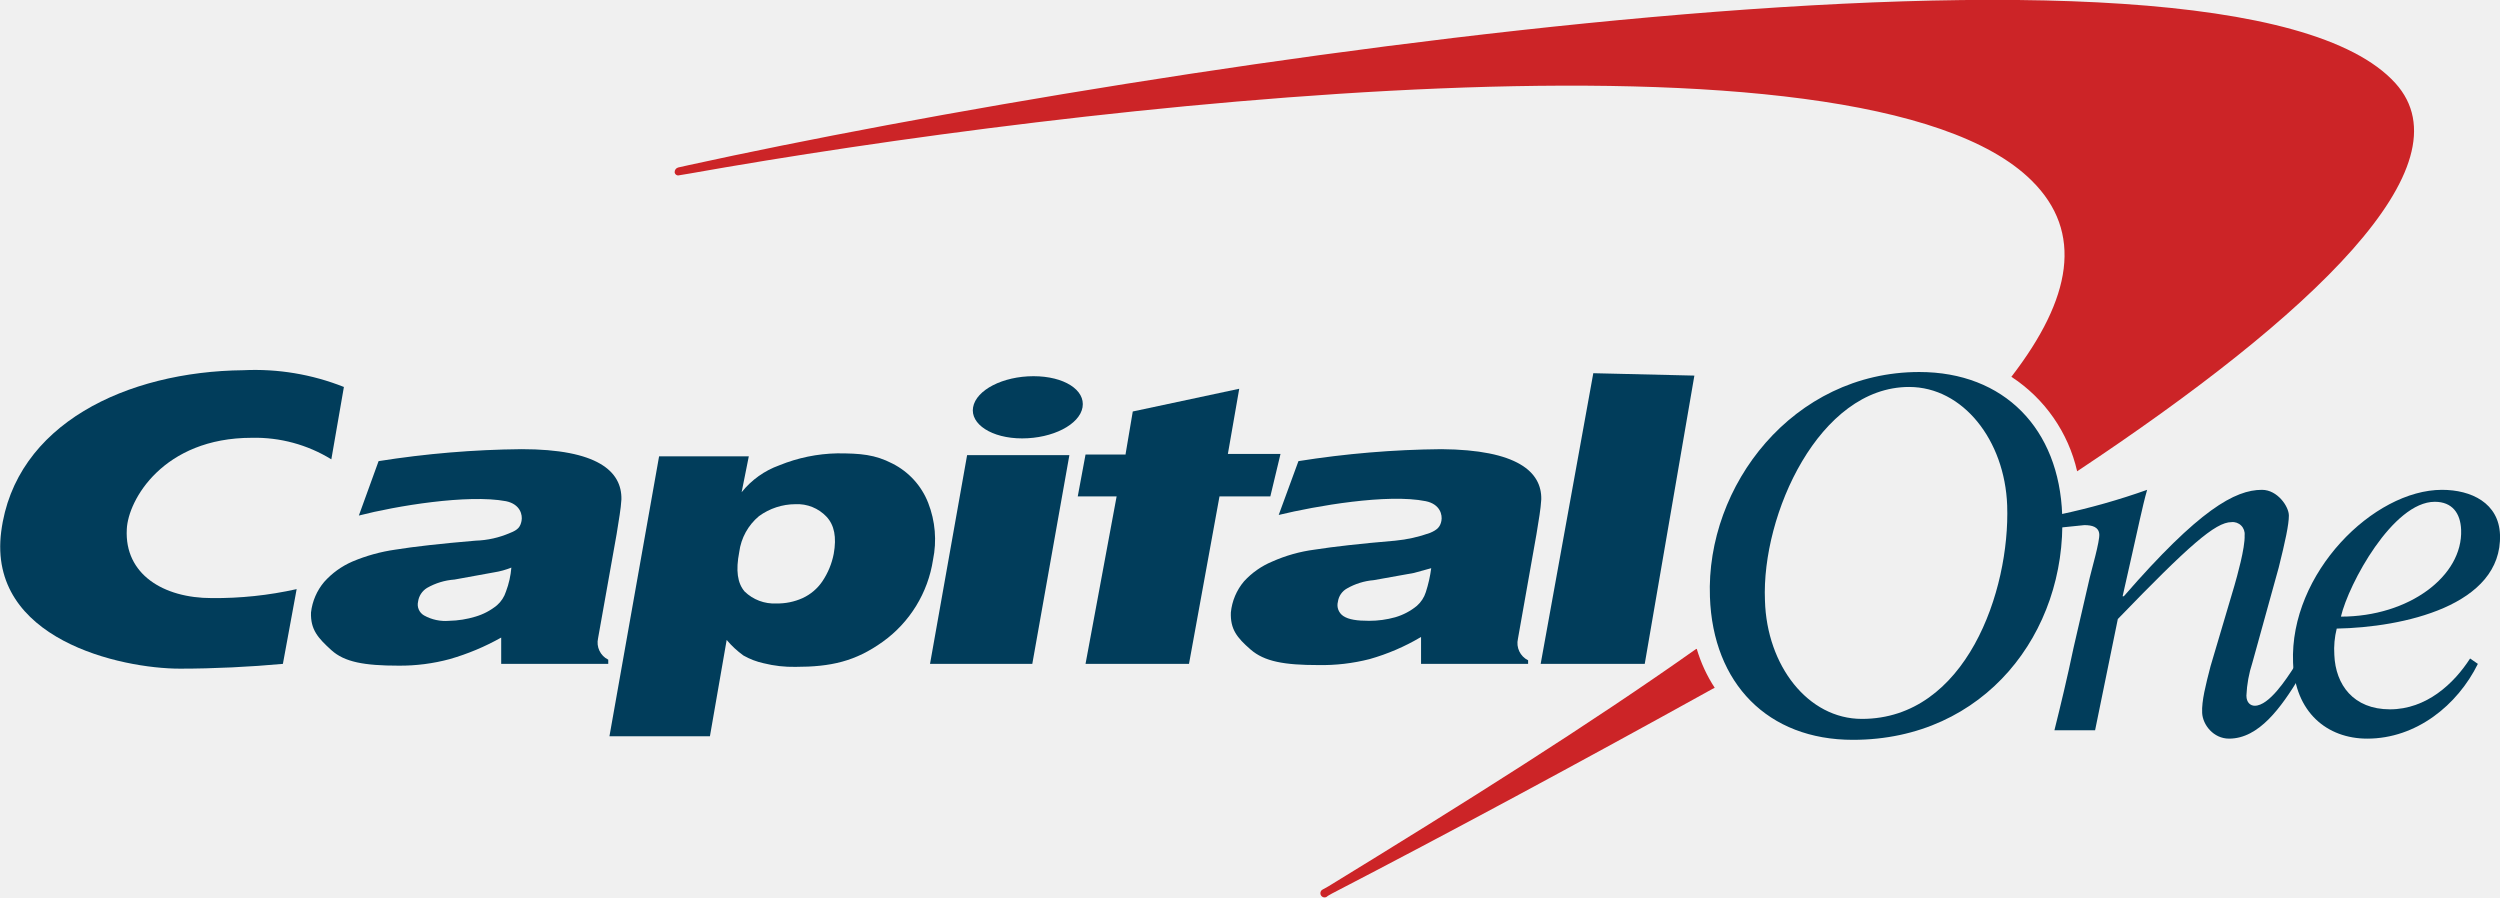
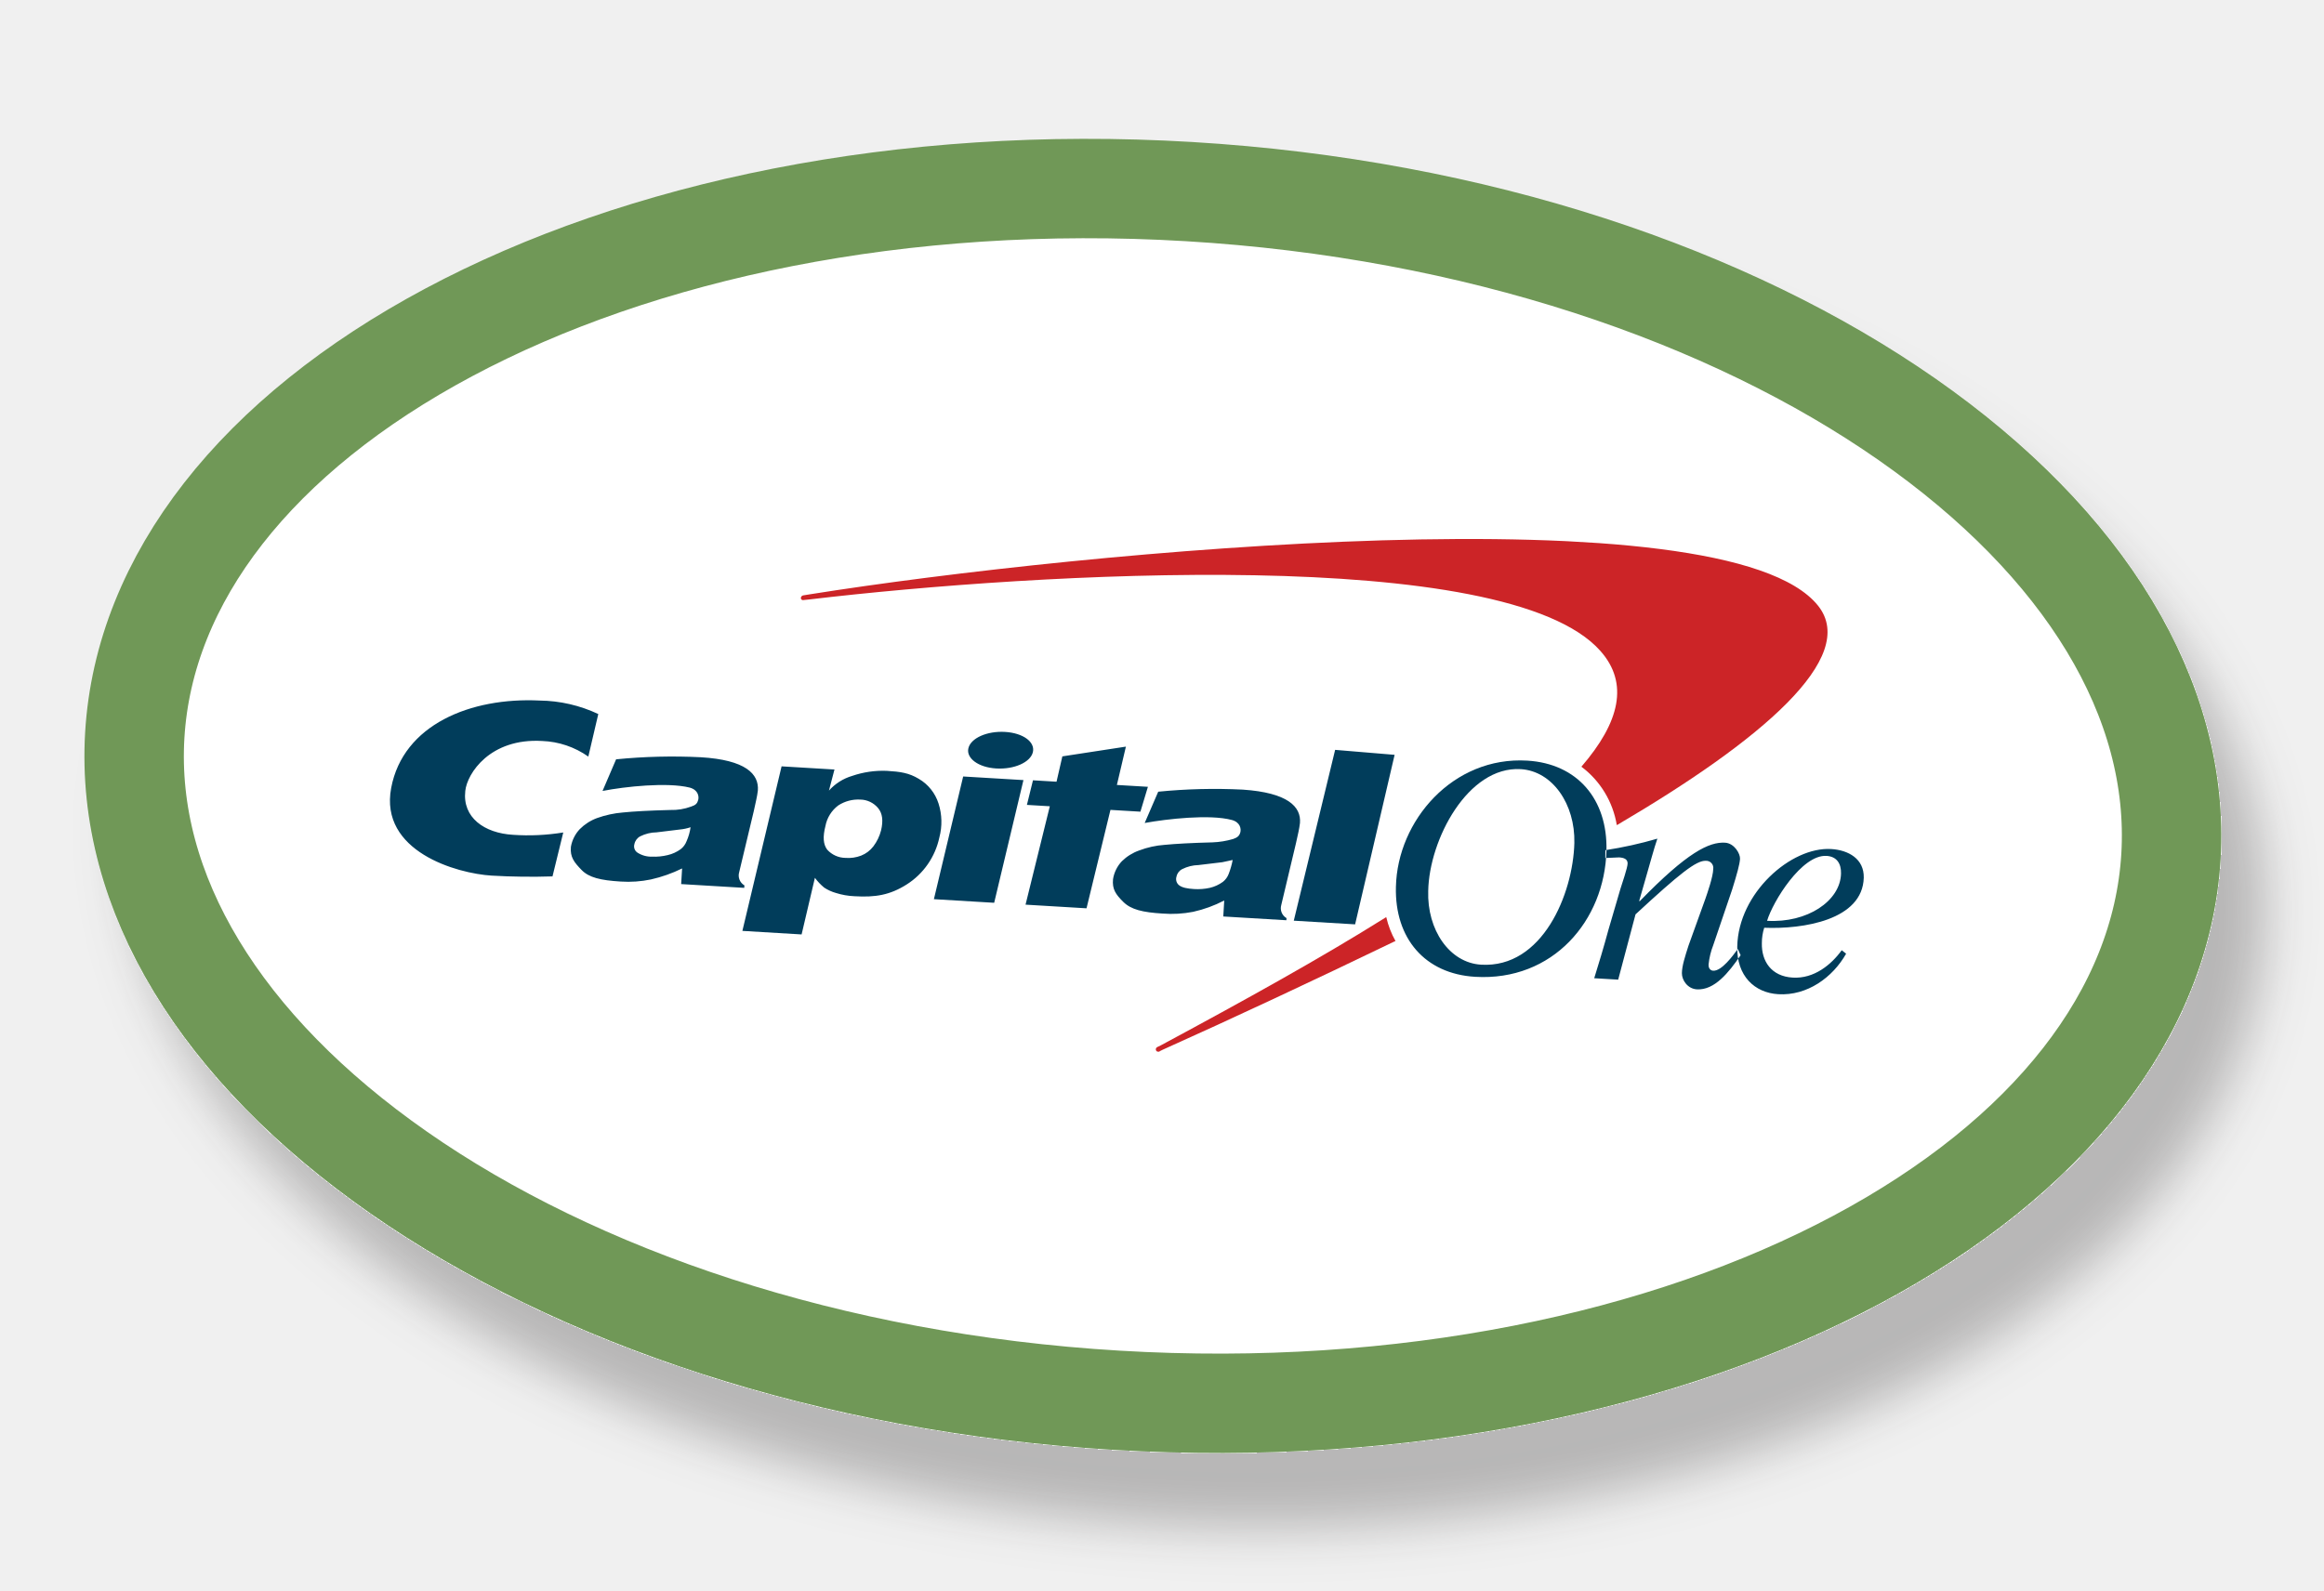
- <svg xmlns="http://www.w3.org/2000/svg" _ngcontent-web-shell-c1487691029="" aria-label="Capital One Home" viewBox="0 0 418 150" role="img" class="site-header__logo ng-star-inserted">
-   <rect _ngcontent-web-shell-c1487691029="" width="418" height="150.01" style="fill: none;" />
-   <path _ngcontent-web-shell-c1487691029="" d="M283.7,108.5h-.1c-17.8,12.6-38.8,25.8-61.5,39.7l-.9.5a.7.7,0,1,0,.8,1.1l.7-.4c19.3-10,41.4-21.9,63.6-34.2l.4-.2A24.7,24.7,0,0,1,283.7,108.5ZM400.5,13.9c-28-30.9-208.6-3.1-285.3,13.7l-1.8.4a.8.8,0,0,0-.6.8.6.6,0,0,0,.8.5l1.8-.3C179,17.7,311.3,2,339.7,30.2c8.7,8.6,6.7,19.7-3.4,32.8a25.7,25.7,0,0,1,11,15.8C386.6,52.7,413,27.7,400.5,13.9Z" transform="translate(0 0)" style="fill: #cc2427;" />
-   <path _ngcontent-web-shell-c1487691029="" d="M295.1,100.4c.3,10.9,7.2,19.8,16.2,19.8,17.4,0,24.8-21.4,24.3-35.7-.4-10.9-7.4-19.8-16.4-19.8C304.2,64.7,294.5,86,295.1,100.4Zm-9.2-.6c-.7-18.6,13.9-37.6,35-37.6,14.2,0,23.4,9.5,23.9,23.9.7,19.6-12.9,37.6-35,37.6C295.6,123.7,286.4,114.3,285.9,99.8Z" transform="translate(0 0)" style="fill: #013d5b;" />
-   <path _ngcontent-web-shell-c1487691029="" d="M85.5,94.9a13,13,0,0,1-2.9.8L76,96.9a10.8,10.8,0,0,0-4.6,1.4,3.2,3.2,0,0,0-1.5,2.3,2.1,2.1,0,0,0,1,2.3,7.3,7.3,0,0,0,4.2.9,16.2,16.2,0,0,0,4.4-.7,10.2,10.2,0,0,0,3.6-1.9,5.1,5.1,0,0,0,1.5-2.3A14.7,14.7,0,0,0,85.5,94.9Zm18.4-11.4c-.1,1.7-.4,3.2-.8,5.8L100,106.7a3.2,3.2,0,0,0,1.7,3.6v.7H83.8v-4.4a40.2,40.2,0,0,1-8.6,3.6,31.8,31.8,0,0,1-8.5,1.1c-5.8,0-9.1-.6-11.3-2.6s-3.5-3.4-3.4-6.3a9.6,9.6,0,0,1,2.2-5.1,13.5,13.5,0,0,1,4.7-3.4,28.9,28.9,0,0,1,7.2-2c3.1-.5,7.5-1,13.4-1.5a15.7,15.7,0,0,0,5.8-1.3c1.3-.5,1.7-1,1.9-2s-.2-2.8-2.6-3.3c-6.4-1.2-18.4.8-24.6,2.4l3.3-9.1a162.8,162.8,0,0,1,23.9-2C99.9,75.1,104,78.8,103.9,83.5Z" transform="translate(0 0)" style="fill: #013d5b;" />
-   <path _ngcontent-web-shell-c1487691029="" d="M155.5,111l6.2-34.9h17.1L172.6,111Zm7.2-42.9c.5-2.9,5-5.2,10.1-5.2s8.7,2.3,8.2,5.2-5,5.2-10.1,5.2S162.2,70.9,162.7,68.1Z" transform="translate(0 0)" style="fill: #013d5b;" />
-   <path _ngcontent-web-shell-c1487691029="" d="M239.3,95l-2.9.8L229.7,97a10.8,10.8,0,0,0-4.5,1.4,3,3,0,0,0-1.5,2.2,2.2,2.2,0,0,0,.9,2.4c.9.6,2.3.8,4.3.8a16.1,16.1,0,0,0,4.4-.6,10.2,10.2,0,0,0,3.6-1.9,5.1,5.1,0,0,0,1.5-2.3A22.4,22.4,0,0,0,239.3,95Zm18.4-11.5c-.1,1.7-.4,3.3-.8,5.8l-3.1,17.5a3.2,3.2,0,0,0,1.7,3.6v.6H237.6v-4.5a36,36,0,0,1-8.6,3.7,32.2,32.2,0,0,1-8.6,1c-5.7,0-9-.6-11.3-2.6s-3.4-3.4-3.3-6.2a9.5,9.5,0,0,1,2.2-5.2,13.3,13.3,0,0,1,4.7-3.3,25.4,25.4,0,0,1,7.1-2c3.2-.5,7.6-1,13.5-1.5a24,24,0,0,0,5.8-1.3c1.2-.5,1.7-1,1.9-2s-.2-2.8-2.6-3.3c-6.4-1.3-18.4.8-24.6,2.3l3.3-9a161.7,161.7,0,0,1,23.9-2C253.7,75.2,257.8,78.9,257.7,83.5Z" transform="translate(0 0)" style="fill: #013d5b;" />
-   <path _ngcontent-web-shell-c1487691029="" d="M49.6,98.5A62.3,62.3,0,0,1,35.4,100c-8.1,0-14.6-4-14.2-11.5.2-4.9,6.1-15.3,20.9-15.3a24.3,24.3,0,0,1,13.3,3.6l2.1-12.1a40.3,40.3,0,0,0-16.8-2.8c-19.5.2-38.2,9-40.5,27s20,22.9,29.9,22.9c5.7,0,11.7-.3,17.2-.8Z" transform="translate(0 0)" style="fill: #013d5b;" />
-   <path _ngcontent-web-shell-c1487691029="" d="M188.2,75.9l1.2-7.1L207.2,65l-1.9,10.9h8.8L212.4,83h-8.5l-5.1,28H181.5l5.2-28h-6.5l1.3-7h6.7Z" transform="translate(0 0)" style="fill: #013d5b;" />
-   <polygon _ngcontent-web-shell-c1487691029="" points="275 111 257.6 111 266.4 62.4 283.3 62.8 275 111" style="fill: #013d5b;" />
-   <path _ngcontent-web-shell-c1487691029="" d="M133,84.3a10.4,10.4,0,0,0-6.1,2,9.4,9.4,0,0,0-3.3,6c-.6,3.1-.3,5.2.9,6.6a7.1,7.1,0,0,0,5.3,2,10.2,10.2,0,0,0,4.4-.9,8.1,8.1,0,0,0,3.3-2.8,12.5,12.5,0,0,0,1.9-4.6c.5-2.8.1-4.8-1.2-6.2A6.7,6.7,0,0,0,133,84.3Zm-31.1,38.8,8.3-46.8h15l-1.2,6a14.2,14.2,0,0,1,6.3-4.5,27,27,0,0,1,9.7-2c3.9,0,6.3.2,9.2,1.7a12.4,12.4,0,0,1,6,6.6,16.8,16.8,0,0,1,.8,9.5,20.7,20.7,0,0,1-8.4,13.7c-4.6,3.3-8.7,4.2-14.6,4.2a20.4,20.4,0,0,1-5.3-.6,12.1,12.1,0,0,1-3.4-1.3,15.5,15.5,0,0,1-2.8-2.6l-2.8,16.1Z" transform="translate(0 0)" style="fill: #013d5b;" />
-   <path _ngcontent-web-shell-c1487691029="" d="M411.5,88.6c-.1-2.8-1.5-4.7-4.4-4.7-7,0-14.4,13.7-15.7,19.2C402.8,103.1,411.8,96.3,411.5,88.6Zm1.5,21.5,1.3.9c-3.4,6.9-10.3,12.5-18.5,12.5-6.7,0-12.1-4.4-12.4-12.7-.6-15,13.5-28.9,24.9-28.9,4.9,0,9.5,2.2,9.7,7.5.4,11.9-16.3,15.5-27.3,15.7a14.3,14.3,0,0,0-.4,4.4c.2,5,3.2,9.1,9.3,9.1S410.3,114.3,413,110.1Z" transform="translate(0 0)" style="fill: #013d5b;" />
-   <path _ngcontent-web-shell-c1487691029="" d="M344.6,88.2l3.9-.4c1.3,0,2.4.3,2.5,1.5s-1.3,6-1.6,7.3l-2.7,11.7c-1,4.8-2.2,9.8-3.2,13.8h6.8l3.8-18.6c11.8-12.2,16.3-16.2,19-16.2a2,2,0,0,1,2.2,2.2c.1,2.1-1.3,7-1.7,8.4l-4,13.5c-.8,3.1-1.5,5.8-1.4,7.8s1.9,4.3,4.5,4.3c5,0,8.7-5.2,11.8-10.3l-.9-1.7c-1.3,2-4.2,6.5-6.6,6.5-.7,0-1.4-.5-1.4-1.7a20.5,20.5,0,0,1,1-5.5L381,94.9c1.1-4.4,1.7-7.2,1.7-8.7s-1.9-4.3-4.5-4.3c-4.5,0-10.5,3.3-23.1,17.8h-.2l1.6-7.1c.9-3.9,1.7-7.9,2.5-10.7A114.5,114.5,0,0,1,344.5,86Z" transform="translate(0 0)" style="fill: #013d5b;" />
+ <svg xmlns="http://www.w3.org/2000/svg" width="187" height="128" viewBox="0 0 187 128" fill="none">
+   <g filter="url(#filter0_d_14615_821)">
+     <path d="M95.667 15.421C118.777 16.8 139.165 23.784 153.446 33.75C167.791 43.761 175.438 56.329 174.685 68.952C173.931 81.574 164.844 93.145 149.41 101.379C134.045 109.575 112.971 114.085 89.861 112.706C66.751 111.327 46.364 104.342 32.083 94.377C17.737 84.366 10.091 71.796 10.844 59.174C11.598 46.552 20.685 34.982 36.119 26.748C51.483 18.551 72.557 14.042 95.667 15.421Z" fill="white" stroke="#709857" stroke-width="8" />
+     <g clip-path="url(#clip0_14615_821)">
+       <path d="M111.549 73.832L111.521 73.83C106.257 77.132 100.075 80.551 93.399 84.142L93.136 84.269C93.107 84.279 93.081 84.296 93.06 84.317C93.038 84.338 93.022 84.364 93.012 84.393C93.002 84.422 92.999 84.452 93.002 84.483C93.006 84.513 93.016 84.542 93.032 84.567C93.049 84.593 93.07 84.614 93.096 84.63C93.122 84.646 93.151 84.656 93.181 84.659C93.211 84.662 93.241 84.658 93.269 84.647C93.297 84.636 93.323 84.62 93.344 84.598L93.549 84.495C99.194 81.962 105.666 78.933 112.172 75.792L112.289 75.742C111.952 75.145 111.703 74.501 111.549 73.832ZM146.294 48.757C138.881 39.445 87.182 44.334 65.141 47.839L64.623 47.923C64.573 47.933 64.527 47.96 64.493 48C64.46 48.04 64.441 48.09 64.44 48.142C64.441 48.168 64.448 48.193 64.46 48.216C64.473 48.239 64.49 48.258 64.511 48.273C64.532 48.288 64.556 48.299 64.582 48.303C64.607 48.307 64.633 48.306 64.658 48.298L65.174 48.243C83.405 46.089 121.198 43.842 128.771 52.388C131.091 54.995 130.334 58.136 127.246 61.711C128.765 62.847 129.787 64.534 130.096 66.416C141.688 59.618 149.603 52.915 146.294 48.757Z" fill="#CC2427" />
+       <path d="M69.22 64.357C68.598 64.322 67.981 64.486 67.456 64.825C66.915 65.228 66.544 65.82 66.418 66.485C66.194 67.362 66.243 67.967 66.56 68.388C66.746 68.594 66.973 68.759 67.226 68.873C67.479 68.987 67.752 69.047 68.029 69.05C68.458 69.084 68.89 69.022 69.292 68.867C69.681 68.713 70.021 68.456 70.276 68.122C70.565 67.74 70.775 67.304 70.894 66.839C71.083 66.047 71.004 65.468 70.659 65.045C70.483 64.833 70.263 64.661 70.015 64.542C69.766 64.423 69.495 64.36 69.22 64.357ZM59.736 74.926L62.89 61.682L67.145 61.937L66.702 63.632C67.203 63.072 67.848 62.664 68.566 62.452C69.461 62.144 70.406 62.006 71.351 62.044C72.457 62.111 73.134 62.208 73.931 62.687C74.688 63.128 75.254 63.837 75.52 64.676C75.803 65.56 75.825 66.509 75.585 67.406C75.42 68.18 75.104 68.912 74.654 69.56C74.205 70.209 73.632 70.76 72.968 71.182C71.607 72.048 70.429 72.236 68.755 72.136C68.249 72.115 67.746 72.027 67.262 71.874C66.929 71.78 66.611 71.635 66.32 71.445C66.039 71.213 65.787 70.948 65.571 70.654L64.501 75.211L59.736 74.926ZM109.039 74.4L104.104 74.105L107.431 60.355L112.217 60.755L109.039 74.4ZM85.02 62.89L85.482 60.88L90.595 60.095L89.87 63.18L92.366 63.329L91.763 65.331L89.352 65.187L87.427 73.108L82.52 72.815L84.473 64.895L82.63 64.785L83.118 62.805L85.018 62.919L85.02 62.89ZM45.323 67.004C43.983 67.223 42.623 67.287 41.27 67.192C38.972 67.055 37.197 65.801 37.439 63.663C37.579 62.265 39.431 59.391 43.628 59.641C44.96 59.69 46.248 60.126 47.339 60.897L48.141 57.472C46.664 56.775 45.056 56.405 43.424 56.386C37.89 56.113 32.436 58.312 31.476 63.421C30.516 68.53 36.757 70.309 39.565 70.477C41.182 70.574 42.889 70.59 44.457 70.54L45.323 67.004ZM99.187 69.219L98.351 69.398L96.43 69.628C95.978 69.638 95.534 69.749 95.13 69.952C95.012 70.01 94.909 70.095 94.828 70.199C94.748 70.304 94.693 70.426 94.667 70.556C94.625 70.681 94.624 70.816 94.662 70.941C94.701 71.067 94.777 71.178 94.881 71.257C95.126 71.444 95.52 71.525 96.087 71.559C96.509 71.585 96.932 71.553 97.345 71.462C97.725 71.374 98.083 71.21 98.399 70.98C98.608 70.816 98.769 70.597 98.863 70.347C99.005 69.982 99.114 69.604 99.187 69.219ZM104.602 66.242C104.545 66.726 104.433 67.179 104.276 67.887L103.098 72.839C103.039 73.038 103.049 73.25 103.125 73.442C103.201 73.635 103.34 73.795 103.519 73.897L103.508 74.069L98.431 73.766L98.508 72.479C97.717 72.891 96.876 73.198 96.006 73.391C95.197 73.549 94.371 73.596 93.55 73.531C91.933 73.435 91.007 73.207 90.389 72.596C89.771 71.985 89.483 71.566 89.559 70.767C89.645 70.222 89.894 69.717 90.272 69.317C90.667 68.931 91.141 68.636 91.661 68.453C92.319 68.203 93.009 68.051 93.709 68.001C94.625 67.913 95.882 67.844 97.564 67.801C98.129 67.78 98.689 67.688 99.231 67.528C99.58 67.405 99.73 67.271 99.804 66.988C99.878 66.706 99.795 66.184 99.123 66C97.33 65.52 93.891 65.917 92.107 66.241L93.196 63.723C95.46 63.498 97.738 63.442 100.009 63.556C103.61 63.8 104.709 64.928 104.602 66.242ZM75.146 72.374L77.501 62.498L82.351 62.788L79.996 72.664L75.146 72.374ZM77.921 60.227C78.112 59.406 79.428 58.825 80.874 58.911C82.321 58.998 83.303 59.716 83.111 60.537C82.92 61.358 81.604 61.94 80.158 61.853C78.711 61.767 77.731 61.019 77.921 60.227ZM55.567 66.583C55.296 66.675 55.015 66.736 54.731 66.763L52.838 66.994C52.377 66.999 51.923 67.11 51.51 67.317C51.39 67.38 51.287 67.471 51.206 67.58C51.126 67.689 51.071 67.815 51.045 67.949C51.008 68.073 51.012 68.206 51.056 68.327C51.1 68.449 51.182 68.553 51.289 68.624C51.639 68.85 52.049 68.964 52.465 68.952C52.889 68.969 53.313 68.927 53.725 68.826C54.105 68.739 54.463 68.575 54.778 68.344C54.988 68.18 55.148 67.961 55.243 67.712C55.403 67.353 55.512 66.973 55.567 66.583ZM60.98 63.635C60.923 64.119 60.812 64.543 60.654 65.28L59.478 70.204C59.419 70.402 59.428 70.615 59.505 70.807C59.581 70.999 59.72 71.159 59.898 71.262L59.886 71.462L54.809 71.159L54.885 69.9C54.088 70.292 53.249 70.588 52.384 70.784C51.585 70.951 50.768 71.009 49.954 70.955C48.309 70.856 47.383 70.629 46.794 70.02C46.204 69.41 45.859 68.988 45.937 68.16C46.03 67.626 46.278 67.132 46.648 66.739C47.042 66.343 47.517 66.039 48.039 65.846C48.709 65.606 49.407 65.455 50.116 65.396C51.004 65.306 52.26 65.237 53.942 65.194C54.51 65.211 55.076 65.118 55.609 64.921C55.986 64.8 56.108 64.664 56.182 64.381C56.256 64.099 56.173 63.577 55.501 63.393C53.706 62.942 50.269 63.31 48.483 63.663L49.575 61.116C51.838 60.892 54.116 60.836 56.387 60.949C59.989 61.164 61.089 62.292 60.98 63.635Z" fill="#013D5B" />
+       <path d="M129.169 69.059L130.282 69.011C130.651 69.033 130.958 69.137 130.966 69.482C130.974 69.827 130.494 71.176 130.387 71.543L129.421 74.843C129.056 76.199 128.63 77.609 128.278 78.736L130.207 78.851L131.602 73.596C135.158 70.307 136.502 69.239 137.268 69.285C137.353 69.281 137.437 69.296 137.515 69.329C137.593 69.362 137.663 69.413 137.719 69.477C137.775 69.54 137.817 69.616 137.84 69.698C137.864 69.781 137.868 69.867 137.854 69.951C137.847 70.553 137.366 71.931 137.229 72.325L135.863 76.118C135.584 76.991 135.339 77.751 135.333 78.325C135.327 78.898 135.798 79.587 136.536 79.631C137.954 79.716 139.092 78.291 140.059 76.885L139.833 76.384C139.43 76.934 138.53 78.171 137.849 78.131C137.651 78.119 137.461 77.964 137.481 77.621C137.536 77.087 137.663 76.564 137.859 76.065L139.379 71.592C139.766 70.353 139.984 69.562 140.01 69.133C140.035 68.704 139.544 67.871 138.807 67.827C137.531 67.751 135.772 68.593 131.951 72.526L131.894 72.523L132.469 70.519C132.791 69.419 133.086 68.289 133.361 67.501C131.989 67.903 130.591 68.212 129.179 68.428L129.169 69.059ZM148.137 70.307C148.157 69.505 147.792 68.938 146.97 68.889C144.984 68.77 142.651 72.563 142.188 74.114C145.422 74.307 148.091 72.515 148.137 70.307ZM148.195 76.482L148.548 76.761C147.466 78.677 145.413 80.161 143.088 80.022C141.187 79.909 139.731 78.559 139.788 76.18C139.874 71.88 144.111 68.144 147.344 68.337C148.734 68.42 150.001 69.127 149.967 70.646C149.877 74.056 145.079 74.803 141.956 74.674C141.829 75.079 141.765 75.501 141.767 75.925C141.738 77.359 142.519 78.582 144.249 78.686C145.979 78.789 147.358 77.637 148.195 76.482ZM114.921 71.709C114.82 74.832 116.625 77.494 119.178 77.646C124.113 77.941 126.577 71.947 126.68 67.848C126.753 64.724 124.919 62.06 122.367 61.908C118.112 61.654 114.997 67.581 114.921 71.709ZM112.322 71.382C112.441 66.05 116.907 60.864 122.892 61.222C126.919 61.462 129.366 64.335 129.262 68.462C129.125 74.079 124.96 78.996 118.692 78.622C114.665 78.381 112.216 75.537 112.322 71.382Z" fill="#013D5B" />
+     </g>
+   </g>
+   <defs>
+     <filter id="filter0_d_14615_821" x="-0.5" y="0" width="193.726" height="137.575" filterUnits="userSpaceOnUse" color-interpolation-filters="sRGB">
+       <feFlood flood-opacity="0" result="BackgroundImageFix" />
+       <feColorMatrix in="SourceAlpha" type="matrix" values="0 0 0 0 0 0 0 0 0 0 0 0 0 0 0 0 0 0 127 0" result="hardAlpha" />
+       <feOffset dx="3.5" dy="6" />
+       <feGaussianBlur stdDeviation="2" />
+       <feComposite in2="hardAlpha" operator="out" />
+       <feColorMatrix type="matrix" values="0 0 0 0 0.204 0 0 0 0 0.192 0 0 0 0 0.192 0 0 0 0.3 0" />
+       <feBlend mode="normal" in2="BackgroundImageFix" result="effect1_dropShadow_14615_821" />
+       <feBlend mode="normal" in="SourceGraphic" in2="effect1_dropShadow_14615_821" result="shape" />
+     </filter>
+     <clipPath id="clip0_14615_821">
+       <rect width="118.768" height="42.975" fill="white" transform="translate(32.9386 37.9932) rotate(3.42)" />
+     </clipPath>
+   </defs>
</svg>
